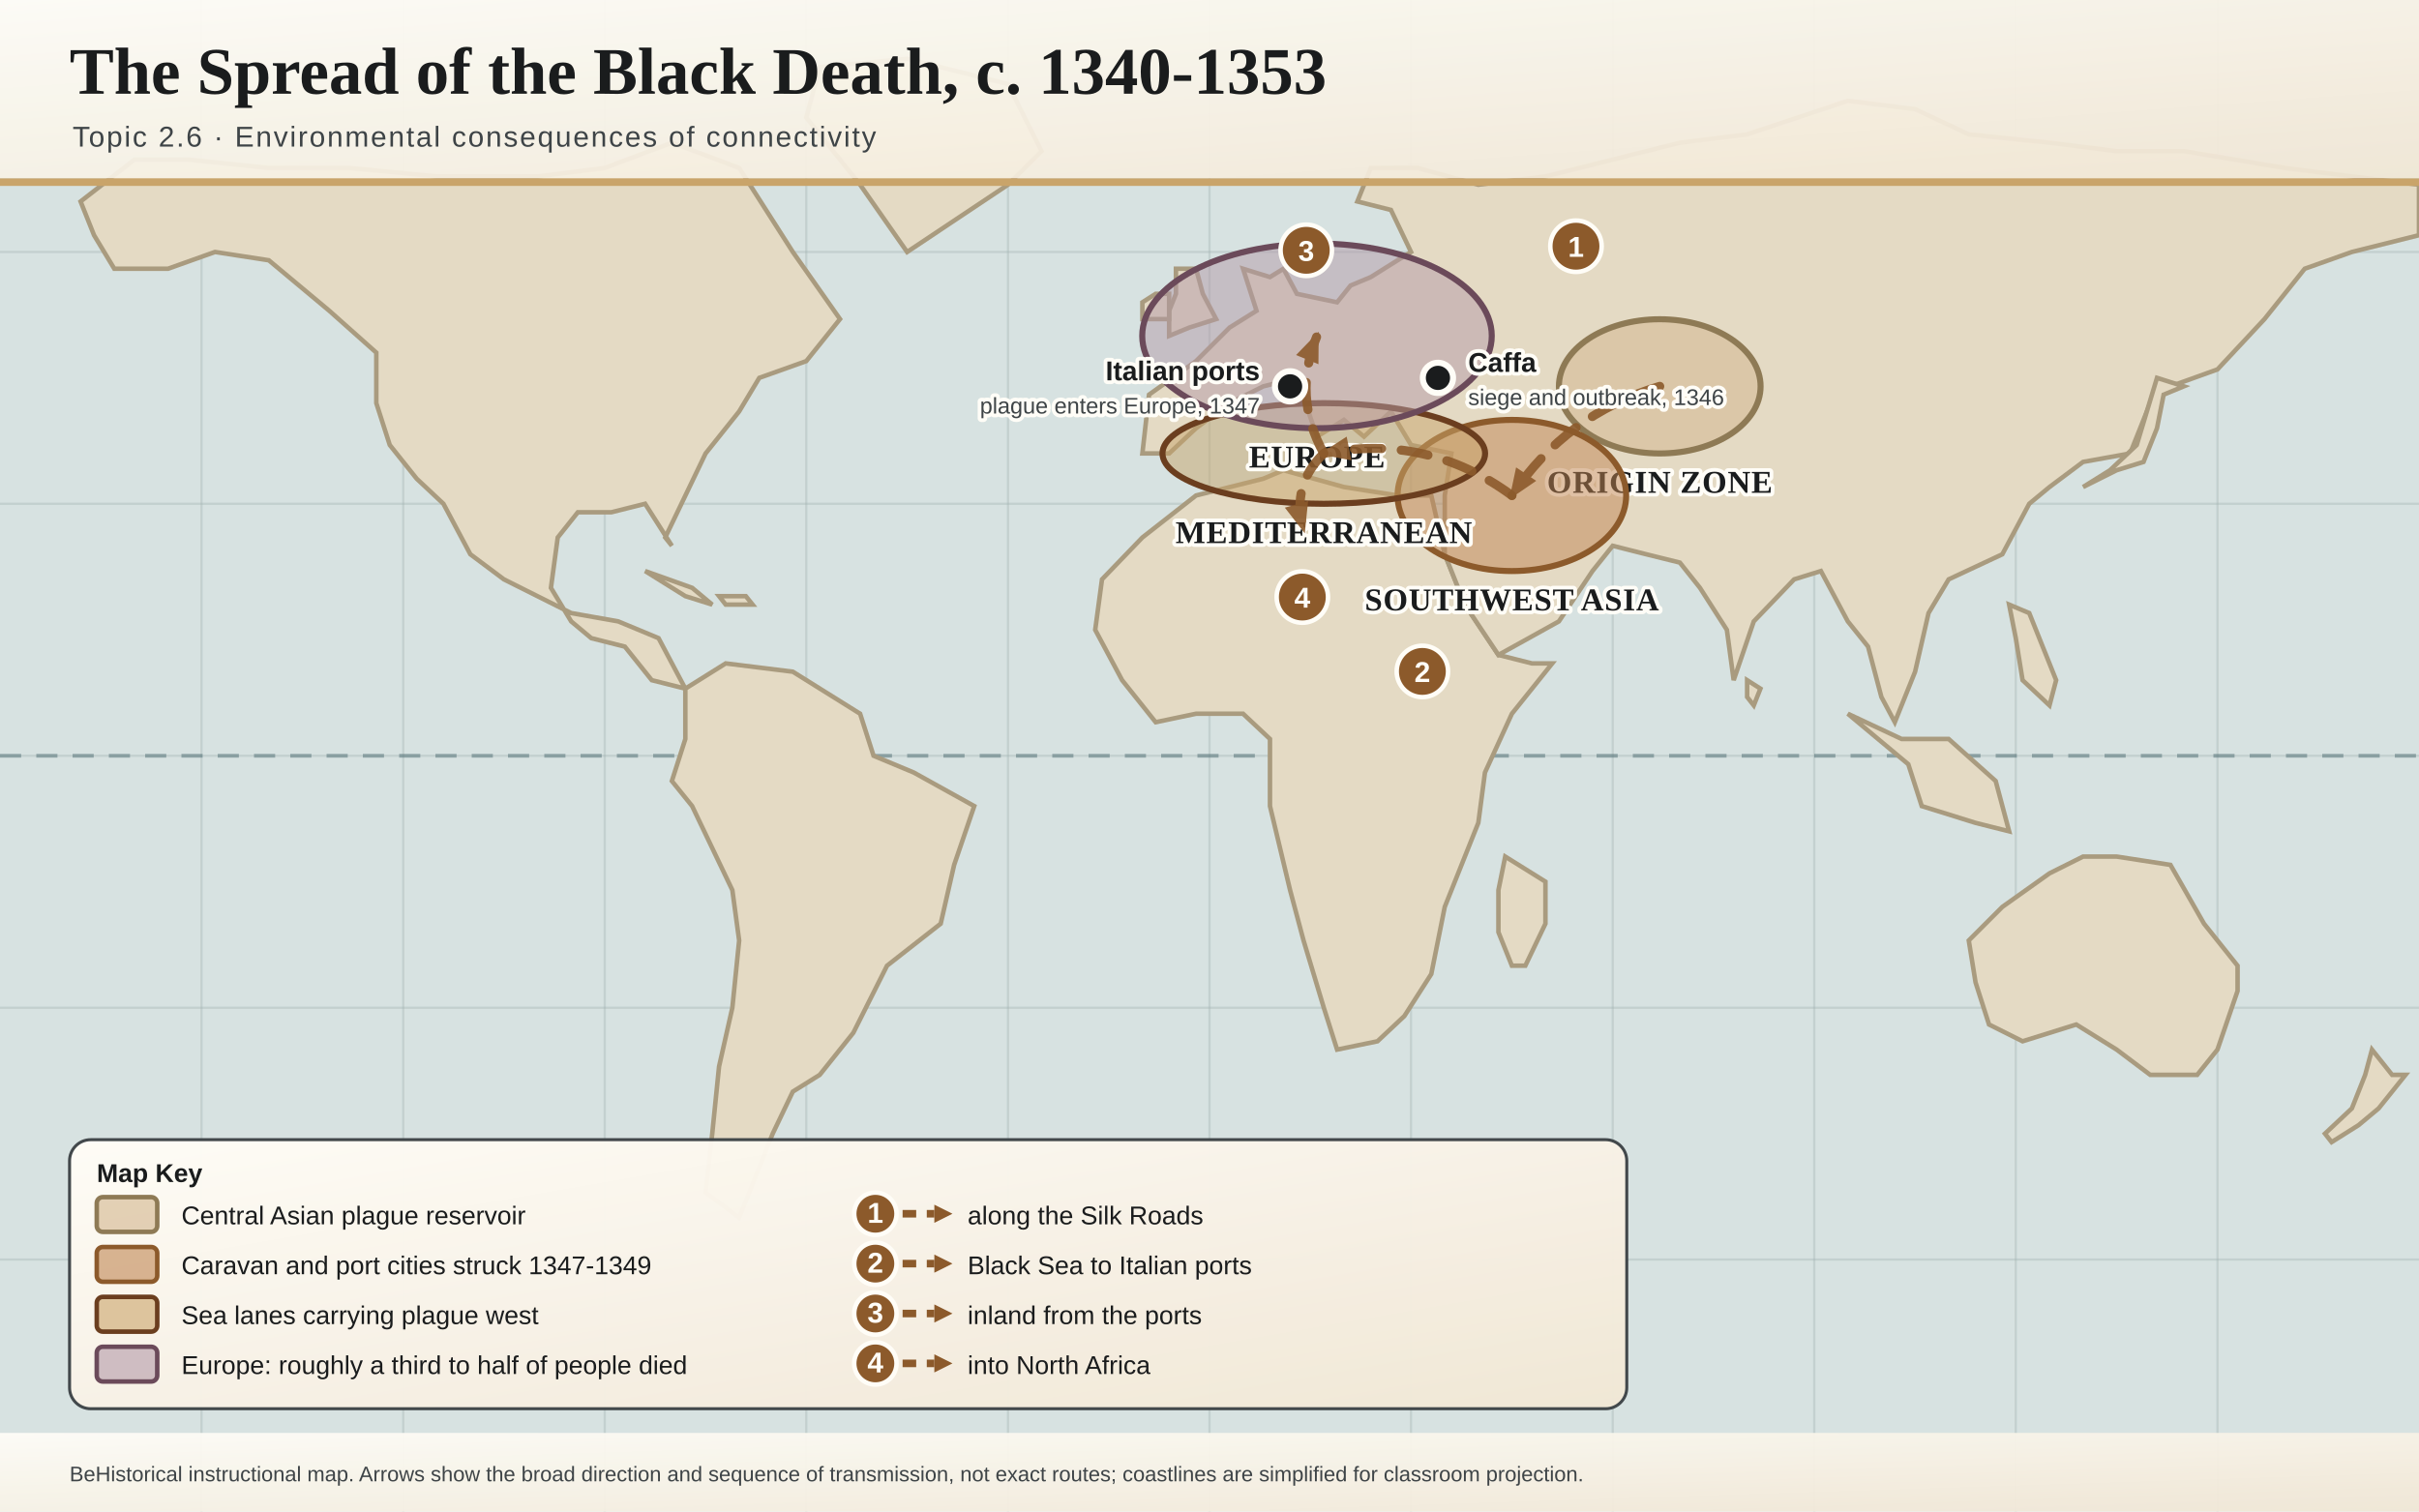
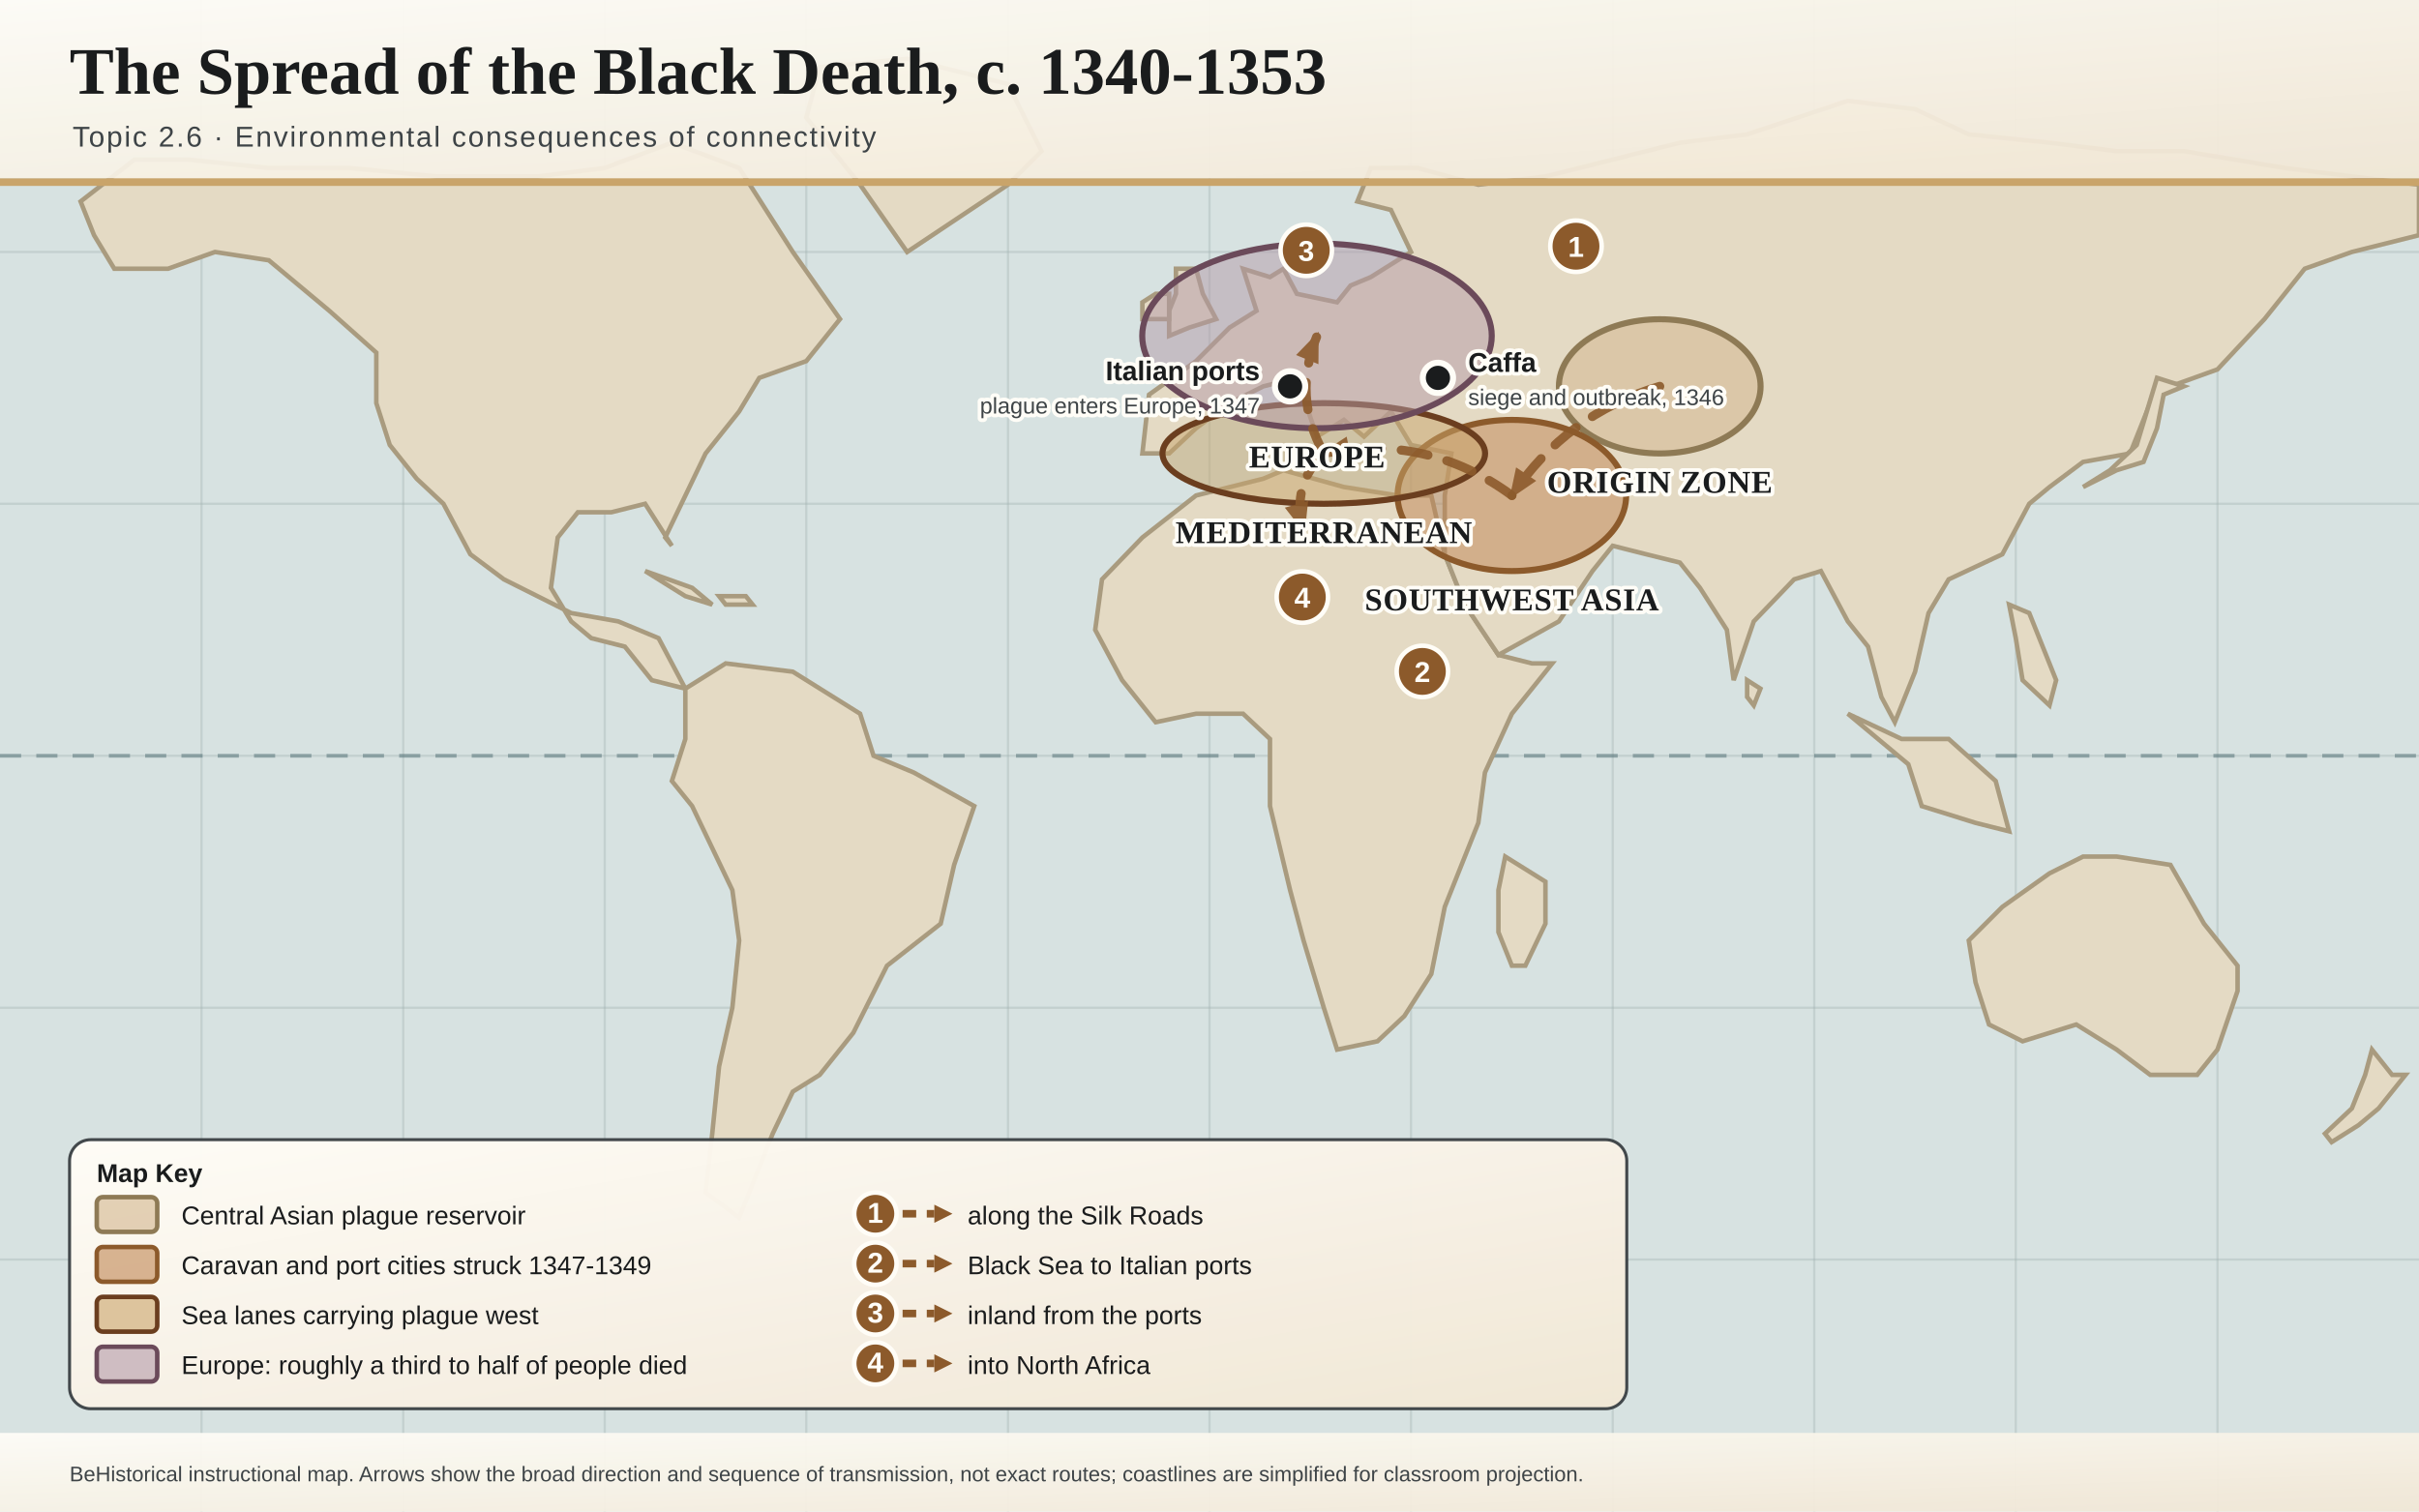
<svg xmlns="http://www.w3.org/2000/svg" width="1600" height="1000" viewBox="0 0 1600 1000" preserveAspectRatio="xMidYMid meet" role="img" aria-labelledby="map-title map-desc">
  <defs>
    <linearGradient id="paper" x1="0" x2="1" y1="0" y2="1">
      <stop offset="0" stop-color="#FFFDF7" />
      <stop offset="1" stop-color="#F1E7D5" />
    </linearGradient>
    <marker id="arrow" markerWidth="20" markerHeight="16" refX="17" refY="8" orient="auto" markerUnits="userSpaceOnUse">
      <path d="M0,0 L20,8 L0,16 Z" fill="#8C5A2B" />
    </marker>
    <style>
      .title{font-family:Georgia,'Times New Roman',serif;font-weight:700;font-size:44px;fill:#1A1C1D}
      .subtitle{font-family:Arial,Helvetica,sans-serif;font-size:19px;fill:#3E4447;letter-spacing:1.2px;text-transform:uppercase}
      .region{font-family:Georgia,'Times New Roman',serif;font-weight:700;font-size:21px;letter-spacing:.5px}
      .place{font-family:Arial,Helvetica,sans-serif;font-weight:700;font-size:18px;fill:#1A1C1D}
      .placenote{font-family:Arial,Helvetica,sans-serif;font-size:15px;fill:#3E4447}
      .small{font-family:Arial,Helvetica,sans-serif;font-size:17px;fill:#1A1C1D}
      .tiny{font-family:Arial,Helvetica,sans-serif;font-size:14px;fill:#3E4447}
      .badgenum{font-family:Arial,Helvetica,sans-serif;font-weight:700;font-size:19px;fill:#FFFDF7}
      .badge{fill:#8C5A2B;stroke:#FFFDF7;stroke-width:3}
      .halo{paint-order:stroke;stroke:#FFFDF7;stroke-width:5;stroke-linejoin:round}
      .city{fill:#1A1C1D;stroke:#FFFDF7;stroke-width:4}
      .flow{fill:none;stroke:#8C5A2B;stroke-width:6;stroke-linecap:round;opacity:.9}
      #land path{fill:#E4DAC4;stroke:#A99B7F;stroke-width:3}
      #graticule line{stroke:#9FB0AE;stroke-width:1.5;opacity:.35}
    </style>
  </defs>
  <rect width="1600" height="1000" fill="#D7E2E1" />
  <g id="graticule">
    <line x1="133.3" y1="0" x2="133.3" y2="1000" />
    <line x1="266.7" y1="0" x2="266.7" y2="1000" />
    <line x1="400.0" y1="0" x2="400.0" y2="1000" />
    <line x1="533.3" y1="0" x2="533.3" y2="1000" />
    <line x1="666.7" y1="0" x2="666.7" y2="1000" />
    <line x1="800.0" y1="0" x2="800.0" y2="1000" />
    <line x1="933.3" y1="0" x2="933.3" y2="1000" />
    <line x1="1066.7" y1="0" x2="1066.7" y2="1000" />
    <line x1="1200.0" y1="0" x2="1200.0" y2="1000" />
    <line x1="1333.3" y1="0" x2="1333.3" y2="1000" />
    <line x1="1466.7" y1="0" x2="1466.7" y2="1000" />
    <line x1="0" y1="833.3" x2="1600" y2="833.3" />
    <line x1="0" y1="666.7" x2="1600" y2="666.7" />
    <line x1="0" y1="500.0" x2="1600" y2="500.0" />
    <line x1="0" y1="333.3" x2="1600" y2="333.3" />
    <line x1="0" y1="166.7" x2="1600" y2="166.7" />
  </g>
  <line x1="0" y1="500.0" x2="1600" y2="500.0" stroke="#4E6B72" stroke-width="2.5" stroke-dasharray="14 10" opacity=".5" />
  <g id="land">
    <path id="land-greenland" d="M600.0,166.7 L666.7,122.2 L688.9,100.0 L666.7,55.6 L600.0,38.9 L542.2,44.4 L533.3,77.8 L568.9,122.2 L600.0,166.7 Z" />
    <path id="land-northAmerica" d="M53.3,133.3 L88.9,105.6 L124.4,105.6 L177.8,111.1 L231.1,111.1 L288.9,116.7 L355.6,116.7 L400.0,111.1 L444.4,94.4 L488.9,111.1 L524.4,166.7 L555.6,211.1 L533.3,238.9 L502.2,250.0 L488.9,272.2 L466.7,300.0 L440.0,355.6 L444.4,361.1 L426.7,333.3 L404.4,338.9 L382.2,338.9 L368.9,355.6 L364.4,388.9 L377.8,411.1 L391.1,422.2 L413.3,427.8 L431.1,450.0 L453.3,455.6 L435.6,422.2 L408.9,411.1 L377.8,405.6 L333.3,383.3 L311.1,366.7 L293.3,333.3 L275.6,316.7 L257.8,294.4 L248.9,266.7 L248.9,233.3 L217.8,205.6 L177.8,172.2 L142.2,166.7 L111.1,177.8 L75.6,177.8 L62.2,155.6 L53.3,133.3 Z" />
    <path id="land-southAmerica" d="M453.3,455.6 L480.0,438.9 L524.4,444.4 L568.9,472.2 L577.8,500.0 L604.4,511.1 L644.4,533.3 L631.1,572.2 L622.2,611.1 L586.7,638.9 L564.4,683.3 L542.2,711.1 L524.4,722.2 L511.1,750.0 L497.8,783.3 L488.9,805.6 L466.7,788.9 L471.1,750.0 L475.6,705.6 L484.4,666.7 L488.9,622.2 L484.4,588.9 L457.8,533.3 L444.4,516.7 L453.3,488.9 L453.3,455.6 Z" />
    <path id="land-africa" d="M724.4,416.7 L728.9,383.3 L755.6,355.6 L791.1,327.8 L835.6,316.7 L848.9,311.1 L888.9,322.2 L924.4,327.8 L946.7,327.8 L955.6,366.7 L968.9,400.0 L991.1,433.3 L1013.3,438.9 L1026.7,438.9 L1000.0,472.2 L982.2,511.1 L977.8,544.4 L955.6,600.0 L946.7,644.4 L928.9,672.2 L911.1,688.9 L884.4,694.4 L875.6,666.7 L862.2,622.2 L853.3,588.9 L840.0,533.3 L840.0,488.9 L822.2,472.2 L791.1,472.2 L764.4,477.8 L742.2,450.0 L724.4,416.7 Z" />
    <path id="land-eurasia" d="M755.6,300.0 L760.0,261.1 L791.1,238.9 L813.3,216.7 L831.1,205.6 L822.2,177.8 L840.0,183.3 L848.9,177.8 L857.8,194.4 L884.4,200.0 L893.3,188.9 L906.7,183.3 L924.4,172.2 L933.3,166.7 L920.0,138.9 L897.8,133.3 L906.7,111.1 L937.8,111.1 L977.8,122.2 L1022.2,116.7 L1066.7,105.6 L1111.1,94.4 L1155.6,88.9 L1222.2,66.7 L1266.7,72.2 L1302.2,88.9 L1355.6,94.4 L1400.0,100.0 L1444.4,100.0 L1511.1,111.1 L1555.6,116.7 L1600.0,122.2 L1600.0,155.6 L1555.6,166.7 L1524.4,177.8 L1497.8,211.1 L1466.7,244.4 L1435.6,255.6 L1422.2,266.7 L1408.9,300.0 L1377.8,305.6 L1355.6,322.2 L1342.2,333.3 L1324.4,366.7 L1288.9,383.3 L1275.6,405.6 L1266.7,444.4 L1253.3,477.8 L1244.4,461.1 L1235.6,427.8 L1222.2,411.1 L1204.4,377.8 L1186.7,383.3 L1160.0,411.1 L1146.7,450.0 L1142.2,416.7 L1124.4,388.9 L1111.1,372.2 L1088.9,366.7 L1066.7,361.1 L1053.3,377.8 L1031.1,411.1 L991.1,433.3 L968.9,400.0 L955.6,366.7 L955.6,327.8 L960.0,300.0 L933.3,294.4 L920.0,272.2 L902.2,288.9 L888.9,277.8 L871.1,288.9 L857.8,250.0 L835.6,255.6 L813.3,266.7 L791.1,283.3 L773.3,300.0 L755.6,300.0 Z" />
    <path id="land-britain" d="M773.3,222.2 L786.7,216.7 L804.4,211.1 L795.6,194.4 L791.1,177.8 L777.8,177.8 L777.8,194.4 L773.3,205.6 L773.3,222.2 Z" />
    <path id="land-ireland" d="M755.6,211.1 L773.3,211.1 L773.3,194.4 L764.4,194.4 L755.6,200.0 L755.6,211.1 Z" />
    <path id="land-japan" d="M1377.8,322.2 L1400.0,311.1 L1417.8,305.6 L1426.7,283.3 L1431.1,261.1 L1444.4,255.6 L1426.7,250.0 L1413.3,294.4 L1395.6,311.1 L1377.8,322.2 Z" />
    <path id="land-indonesia" d="M1222.2,472.2 L1262.2,505.6 L1271.1,533.3 L1306.7,544.4 L1328.9,550.0 L1320.0,516.7 L1288.9,488.9 L1257.8,488.9 L1222.2,472.2 Z" />
    <path id="land-philippines" d="M1328.9,400.0 L1342.2,405.6 L1351.1,427.8 L1360.0,450.0 L1355.6,466.7 L1337.8,450.0 L1333.3,422.2 L1328.9,400.0 Z" />
    <path id="land-australia" d="M1302.2,622.2 L1306.7,650.0 L1315.6,677.8 L1337.8,688.9 L1373.3,677.8 L1400.0,694.4 L1422.2,711.1 L1453.3,711.1 L1466.7,694.4 L1480.0,655.6 L1480.0,638.9 L1457.8,611.1 L1435.6,572.2 L1400.0,566.7 L1377.8,566.7 L1355.6,577.8 L1324.4,600.0 L1302.2,622.2 Z" />
    <path id="land-newZealand" d="M1568.9,694.4 L1582.2,711.1 L1591.1,711.1 L1573.3,733.3 L1560.0,744.4 L1542.2,755.6 L1537.8,750.0 L1555.6,733.3 L1564.4,711.1 L1568.9,694.4 Z" />
    <path id="land-madagascar" d="M995.6,566.7 L1022.2,583.3 L1022.2,611.1 L1008.9,638.9 L1000.0,638.9 L991.1,616.7 L991.1,588.9 L995.6,566.7 Z" />
    <path id="land-cuba" d="M426.7,377.8 L457.8,388.9 L471.1,400.0 L453.3,394.4 L426.7,377.8 Z" />
    <path id="land-hispaniola" d="M475.6,394.4 L493.3,394.4 L497.8,400.0 L480.0,400.0 L475.6,394.4 Z" />
    <path id="land-sriLanka" d="M1155.6,450.0 L1164.4,455.6 L1160.0,466.7 L1155.6,461.1 L1155.6,450.0 Z" />
  </g>
  <g id="highlights">
    <ellipse cx="1097.8" cy="255.6" rx="66.7" ry="44.4" fill="#D2B48C" fill-opacity="0.5" stroke="#8E7A55" stroke-width="4" />
-     <text class="region halo" x="1097.8" y="326.0" text-anchor="middle" fill="#1A1C1D">
-       <tspan x="1097.8" dy="0">ORIGIN ZONE</tspan>
-     </text>
    <ellipse cx="1000.0" cy="327.8" rx="75.6" ry="50.0" fill="#C08552" fill-opacity="0.5" stroke="#8C5A2B" stroke-width="4" />
-     <text class="region halo" x="1000.0" y="403.8" text-anchor="middle" fill="#1A1C1D">
-       <tspan x="1000.0" dy="0">SOUTHWEST ASIA</tspan>
-     </text>
    <ellipse cx="875.6" cy="300.0" rx="106.7" ry="33.3" fill="#C9A46A" fill-opacity="0.5" stroke="#6B3E1F" stroke-width="4" />
-     <text class="region halo" x="875.6" y="359.3" text-anchor="middle" fill="#1A1C1D">
-       <tspan x="875.6" dy="0">MEDITERRANEAN</tspan>
-     </text>
    <ellipse cx="871.1" cy="222.2" rx="115.6" ry="61.1" fill="#B49AA8" fill-opacity="0.5" stroke="#6B4A5A" stroke-width="4" />
-     <text class="region halo" x="871.1" y="309.3" text-anchor="middle" fill="#1A1C1D">
-       <tspan x="871.1" dy="0">EUROPE</tspan>
-     </text>
  </g>
  <g id="flows">
    <path class="flow" d="M1097.8,255.6 Q1035.9,274.1 1000.0,327.8" stroke-dasharray="18 13" marker-end="url(#arrow)" />
    <circle class="badge" cx="1042.4" cy="162.9" r="17" />
    <text class="badgenum" x="1042.4" y="169.9" text-anchor="middle">1</text>
    <path class="flow" d="M1000.0,327.8 Q943.9,286.5 875.6,300.0" stroke-dasharray="18 13" marker-end="url(#arrow)" />
    <circle class="badge" cx="940.8" cy="444.2" r="17" />
    <text class="badgenum" x="940.8" y="451.2" text-anchor="middle">2</text>
    <path class="flow" d="M875.6,300.0 Q854.7,262.2 871.1,222.2" stroke-dasharray="18 13" marker-end="url(#arrow)" />
    <circle class="badge" cx="864.0" cy="165.6" r="17" />
    <text class="badgenum" x="864.0" y="172.6" text-anchor="middle">3</text>
    <path class="flow" d="M875.6,300.0 Q853.9,321.0 862.2,350.0" stroke-dasharray="18 13" marker-end="url(#arrow)" />
    <circle class="badge" cx="861.4" cy="395.0" r="17" />
    <text class="badgenum" x="861.4" y="402.0" text-anchor="middle">4</text>
+   </g>
+   <g id="region-labels">
+     <text class="region halo" x="1097.8" y="326.0" text-anchor="middle" fill="#1A1C1D">
+       <tspan x="1097.8" dy="0">ORIGIN ZONE</tspan>
+     </text>
+     <text class="region halo" x="1000.0" y="403.8" text-anchor="middle" fill="#1A1C1D">
+       <tspan x="1000.0" dy="0">SOUTHWEST ASIA</tspan>
+     </text>
+     <text class="region halo" x="875.6" y="359.3" text-anchor="middle" fill="#1A1C1D">
+       <tspan x="875.6" dy="0">MEDITERRANEAN</tspan>
+     </text>
+     <text class="region halo" x="871.1" y="309.3" text-anchor="middle" fill="#1A1C1D">
+       <tspan x="871.1" dy="0">EUROPE</tspan>
+     </text>
  </g>
  <g id="places">
    <circle class="city" cx="951.1" cy="250.0" r="10" />
    <text class="place halo" x="971.1" y="246.0" text-anchor="start">Caffa</text>
    <text class="placenote halo" x="971.1" y="268.0" text-anchor="start">siege and outbreak, 1346</text>
    <circle class="city" cx="853.3" cy="255.6" r="10" />
    <text class="place halo" x="833.3" y="251.6" text-anchor="end">Italian ports</text>
    <text class="placenote halo" x="833.3" y="273.6" text-anchor="end">plague enters Europe, 1347</text>
  </g>
  <g id="titleband">
    <rect x="0" y="0" width="1600" height="118" fill="url(#paper)" opacity=".93" />
    <rect x="0" y="118" width="1600" height="5" fill="#C9A46A" />
    <text class="title" x="46" y="62">The Spread of the Black Death, c. 1340-1353</text>
    <text class="subtitle" x="48" y="97">Topic 2.6 · Environmental consequences of connectivity</text>
  </g>
  <g id="legend" transform="translate(46,754)">
    <rect x="0" y="0" width="1030" height="178" rx="14" fill="url(#paper)" stroke="#3E4447" stroke-width="2" opacity=".97" />
    <text class="small" x="18" y="28" font-weight="700">Map Key</text>
    <rect x="18" y="38" width="40" height="23" rx="4" fill="#D2B48C" fill-opacity=".6" stroke="#8E7A55" stroke-width="3" />
    <text class="small" x="74" y="56">Central Asian plague reservoir</text>
    <rect x="18" y="71" width="40" height="23" rx="4" fill="#C08552" fill-opacity=".6" stroke="#8C5A2B" stroke-width="3" />
    <text class="small" x="74" y="89">Caravan and port cities struck 1347-1349</text>
    <rect x="18" y="104" width="40" height="23" rx="4" fill="#C9A46A" fill-opacity=".6" stroke="#6B3E1F" stroke-width="3" />
    <text class="small" x="74" y="122">Sea lanes carrying plague west</text>
    <rect x="18" y="137" width="40" height="23" rx="4" fill="#B49AA8" fill-opacity=".6" stroke="#6B4A5A" stroke-width="3" />
    <text class="small" x="74" y="155">Europe: roughly a third to half of people died</text>
    <circle class="badge" cx="533" cy="49" r="14" />
    <text class="badgenum" x="533" y="55" text-anchor="middle" font-size="16">1</text>
    <line x1="551" x2="572" y1="49" y2="49" stroke="#8C5A2B" stroke-width="5" stroke-dasharray="9 7" />
    <path d="M572,43 L584,49 L572,55 Z" fill="#8C5A2B" />
    <text class="small" x="594" y="56">along the Silk Roads</text>
    <circle class="badge" cx="533" cy="82" r="14" />
    <text class="badgenum" x="533" y="88" text-anchor="middle" font-size="16">2</text>
    <line x1="551" x2="572" y1="82" y2="82" stroke="#8C5A2B" stroke-width="5" stroke-dasharray="9 7" />
    <path d="M572,76 L584,82 L572,88 Z" fill="#8C5A2B" />
    <text class="small" x="594" y="89">Black Sea to Italian ports</text>
    <circle class="badge" cx="533" cy="115" r="14" />
    <text class="badgenum" x="533" y="121" text-anchor="middle" font-size="16">3</text>
    <line x1="551" x2="572" y1="115" y2="115" stroke="#8C5A2B" stroke-width="5" stroke-dasharray="9 7" />
    <path d="M572,109 L584,115 L572,121 Z" fill="#8C5A2B" />
    <text class="small" x="594" y="122">inland from the ports</text>
    <circle class="badge" cx="533" cy="148" r="14" />
    <text class="badgenum" x="533" y="154" text-anchor="middle" font-size="16">4</text>
    <line x1="551" x2="572" y1="148" y2="148" stroke="#8C5A2B" stroke-width="5" stroke-dasharray="9 7" />
    <path d="M572,142 L584,148 L572,154 Z" fill="#8C5A2B" />
    <text class="small" x="594" y="155">into North Africa</text>
  </g>
  <rect x="0" y="948" width="1600" height="52" fill="url(#paper)" opacity=".93" />
  <text class="tiny" x="46" y="980">BeHistorical instructional map. Arrows show the broad direction and sequence of transmission, not exact routes; coastlines are simplified for classroom projection.</text>
</svg>
